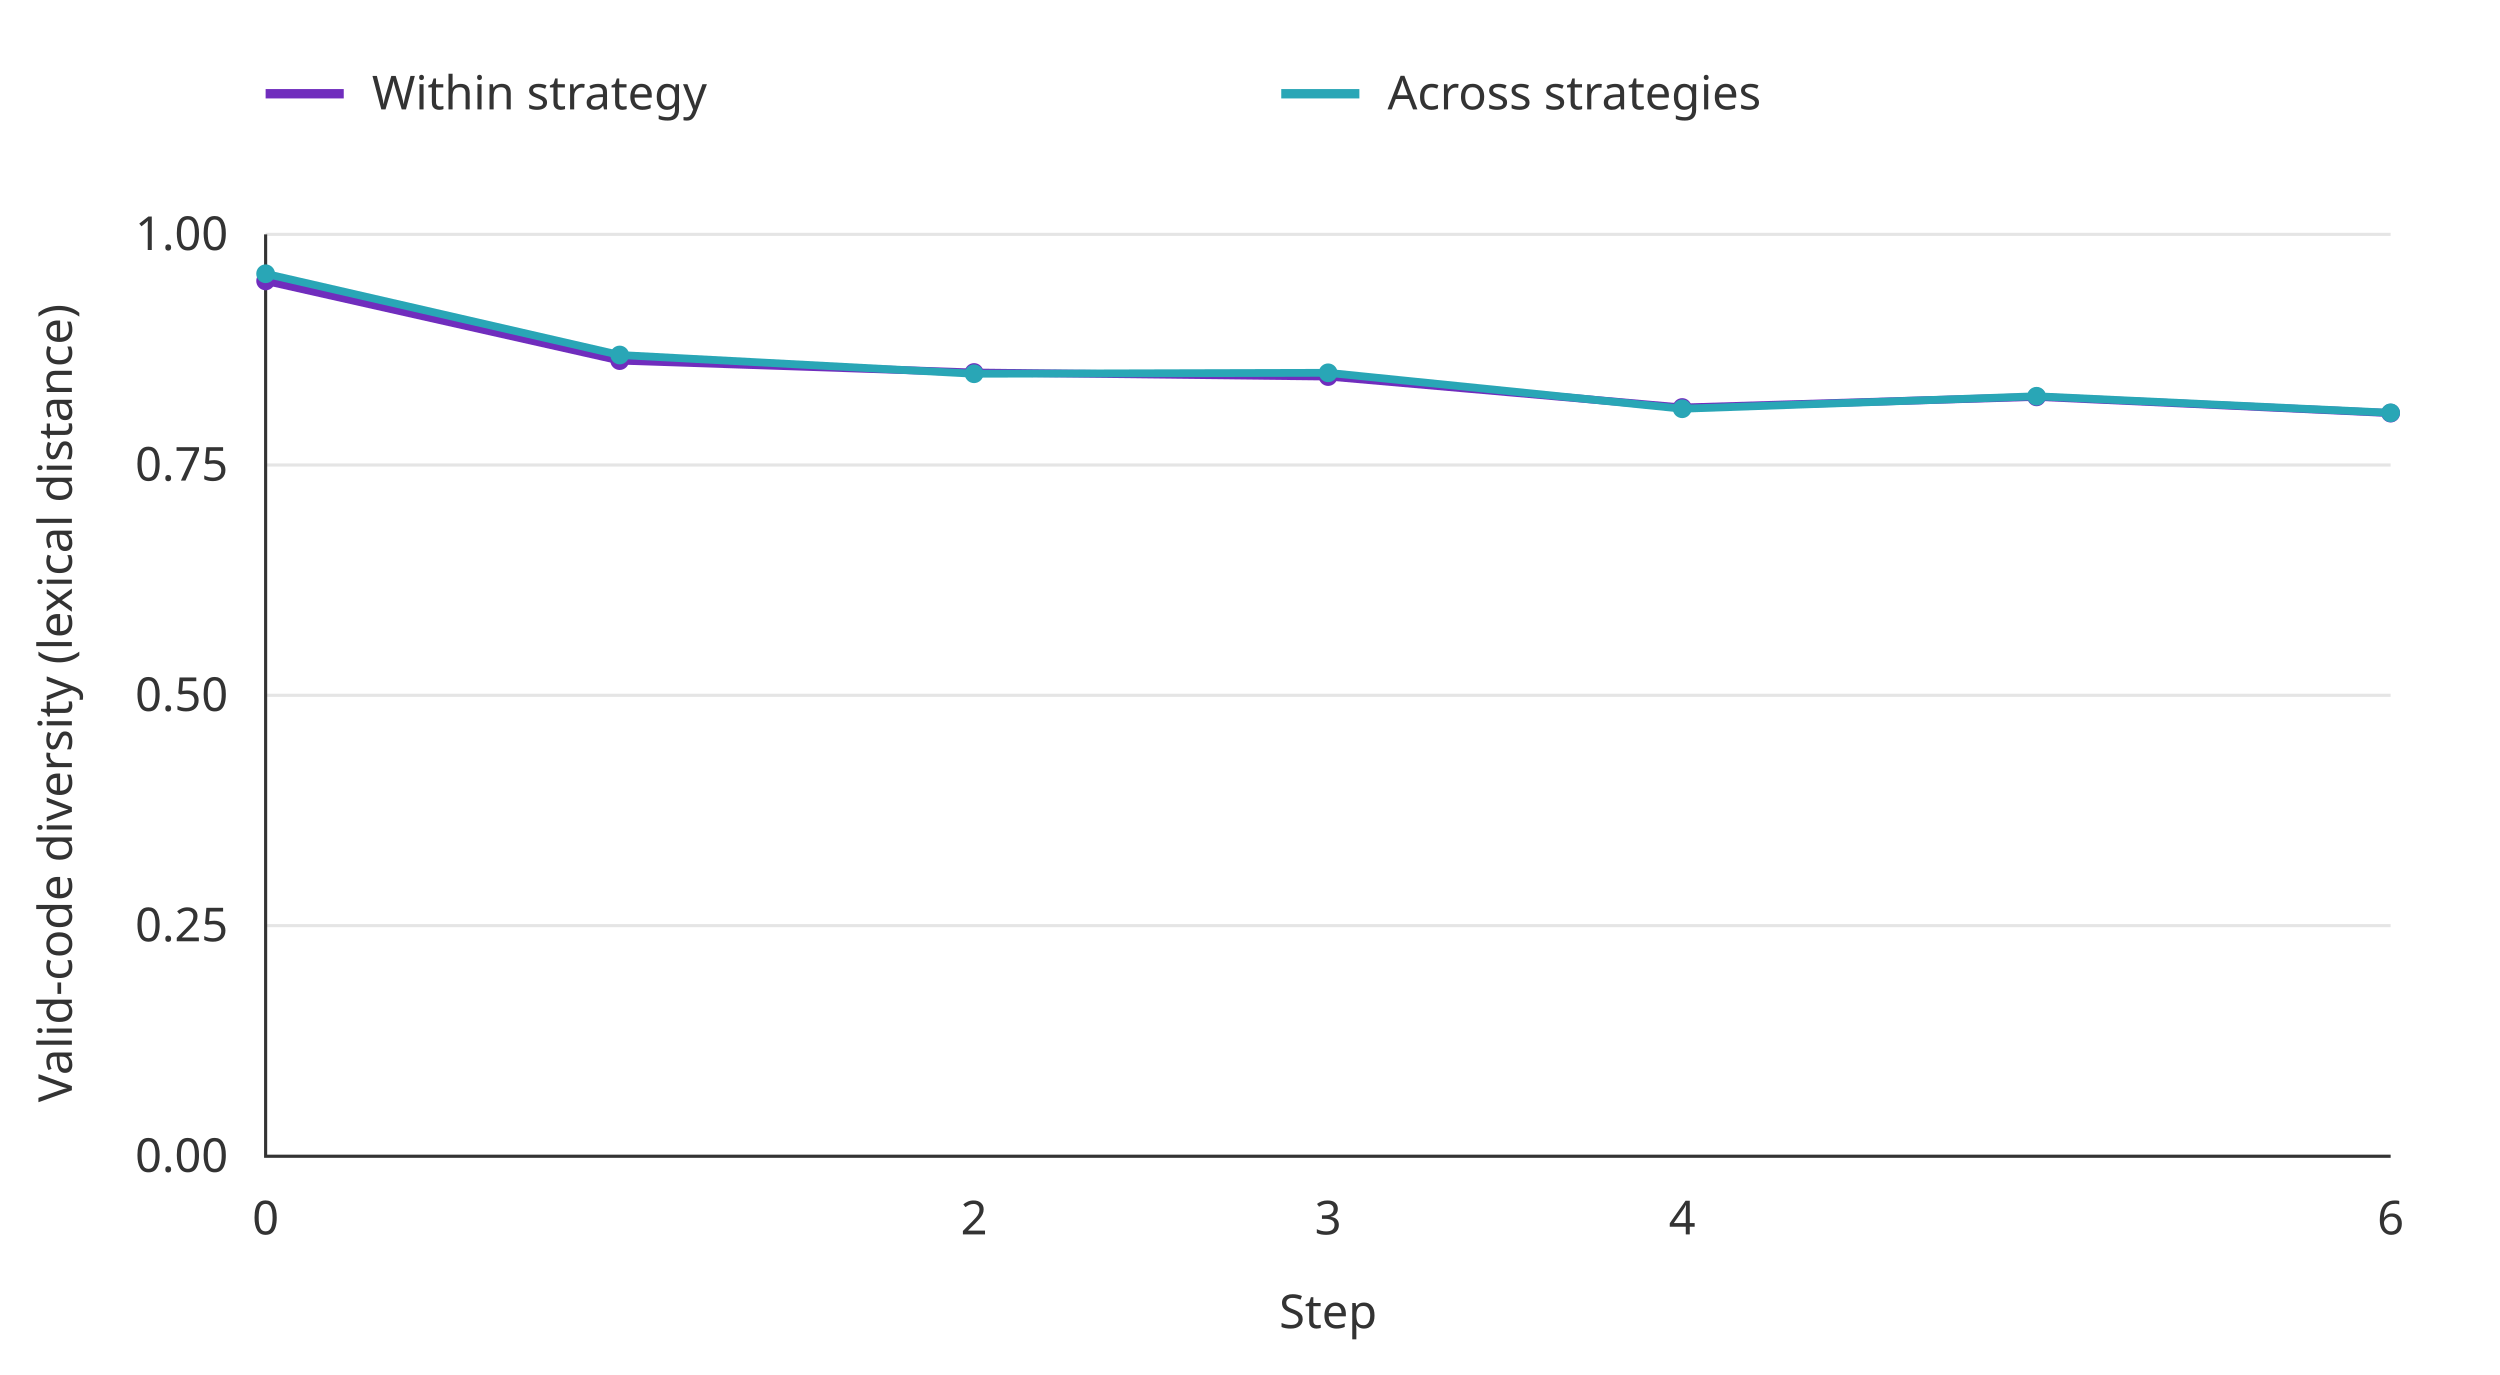
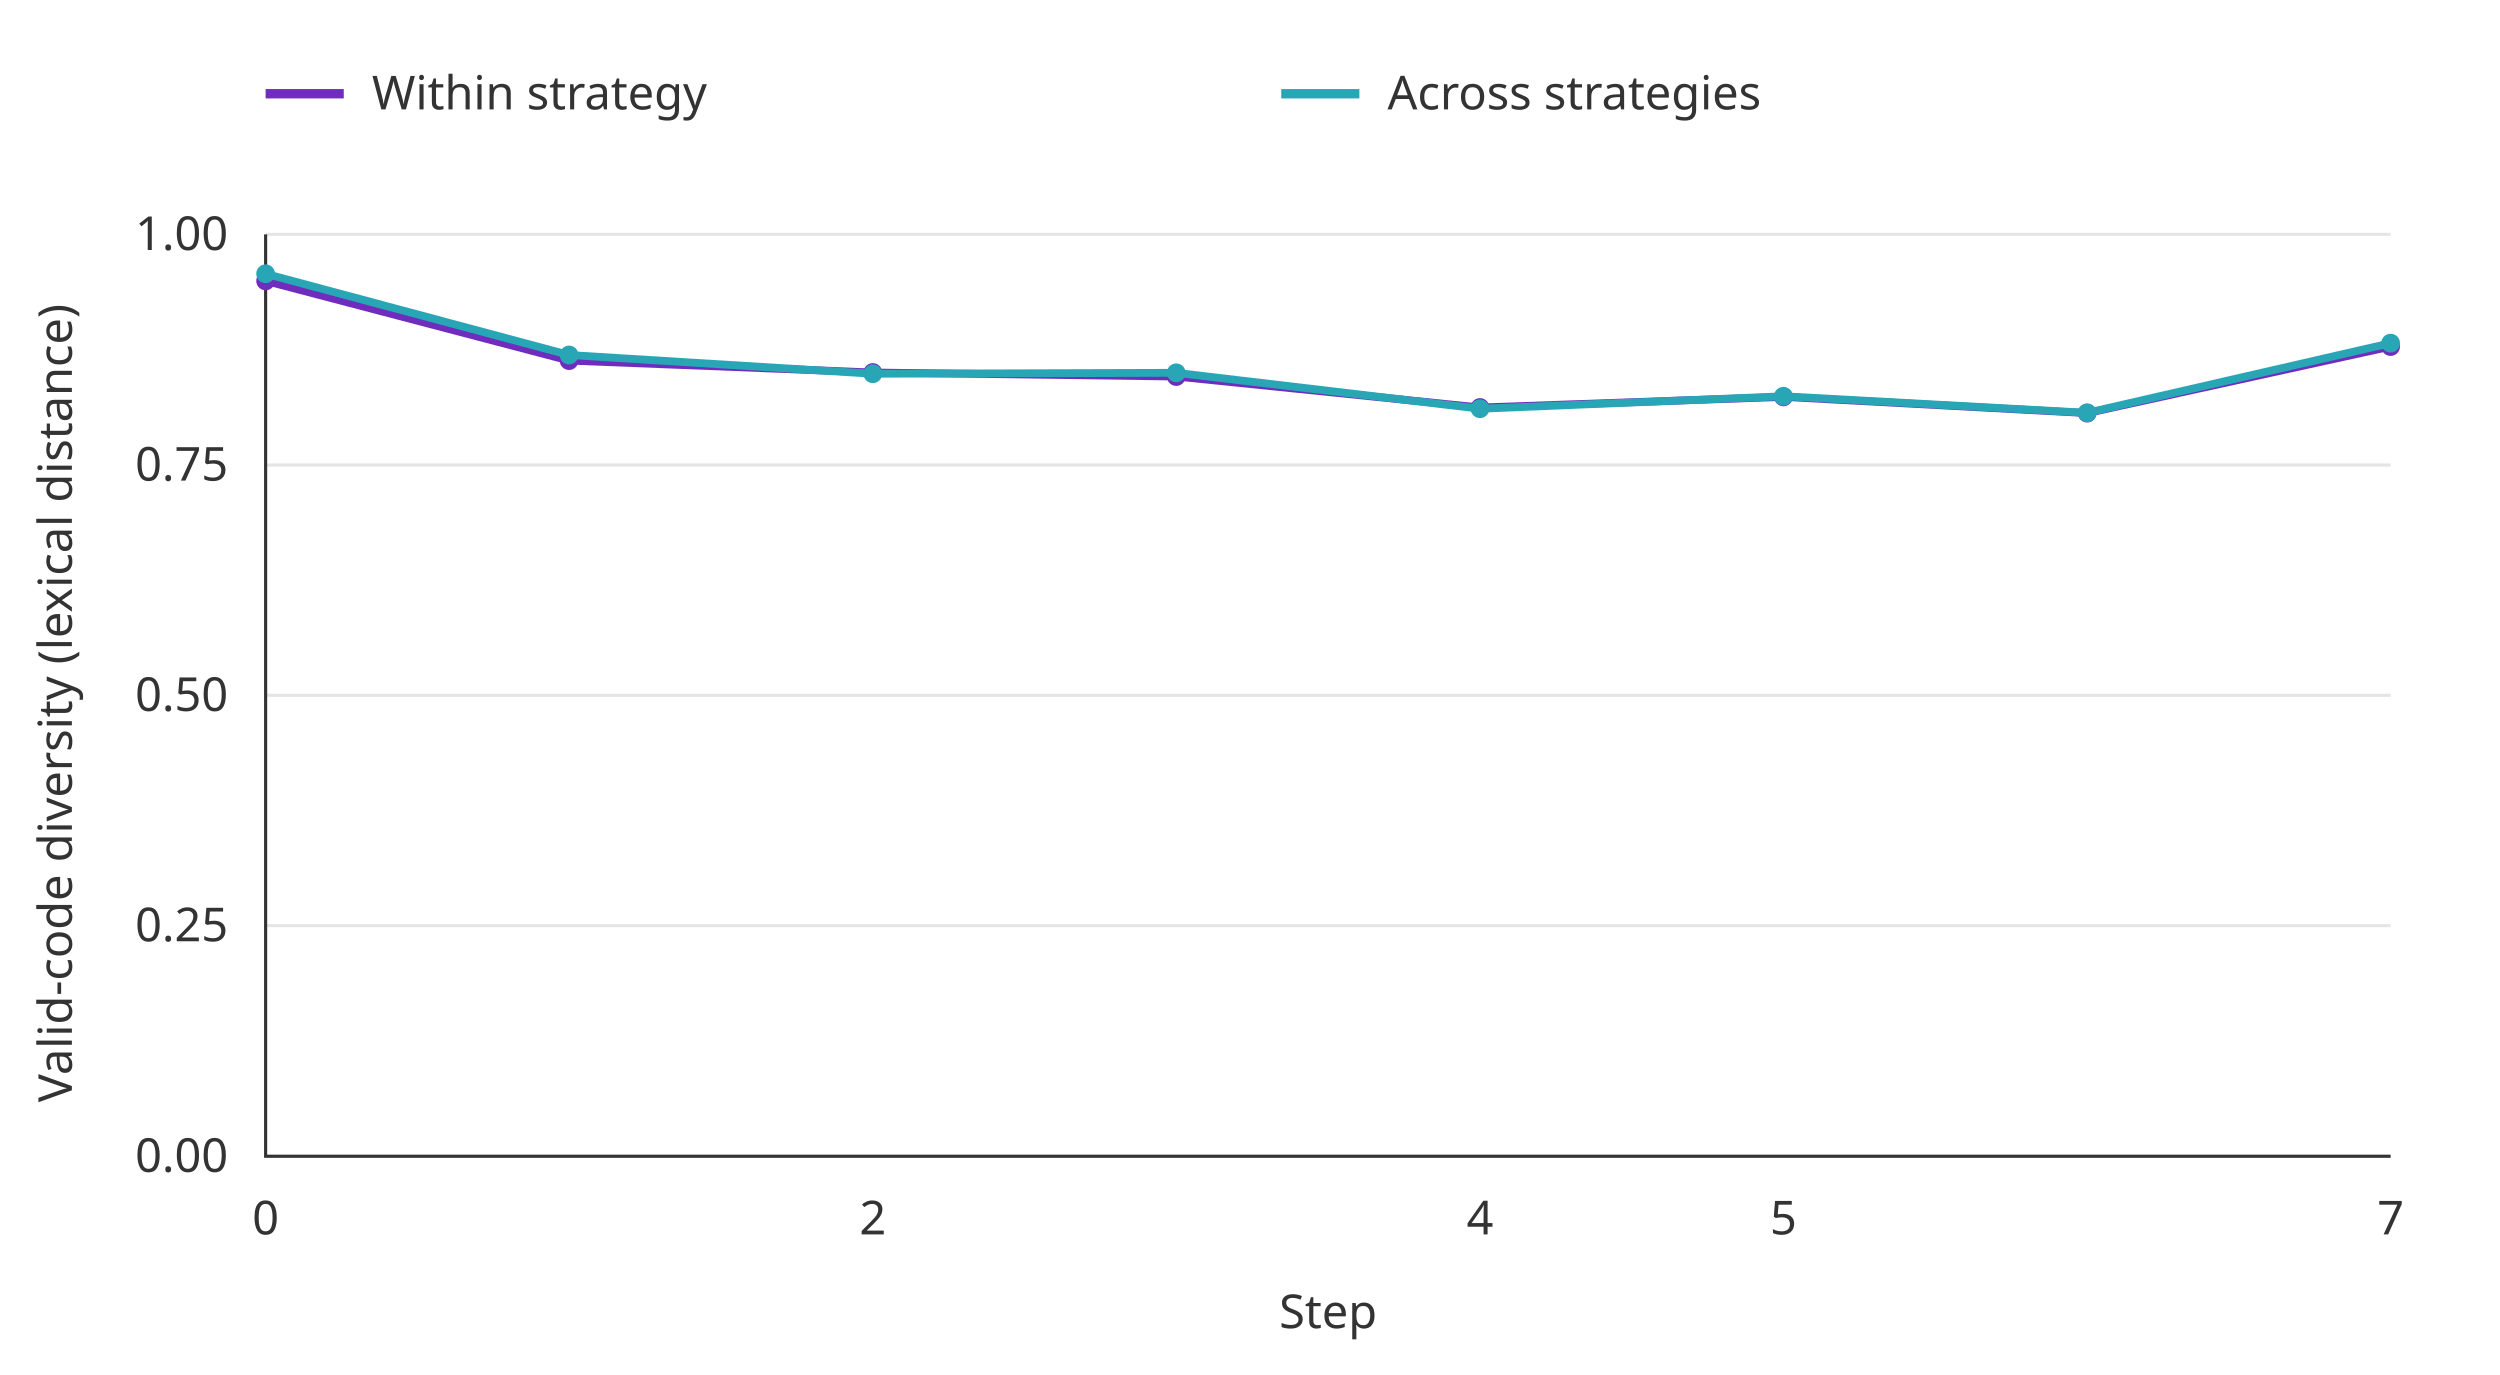
<svg xmlns="http://www.w3.org/2000/svg" width="800" height="440" viewBox="0 0 800 440">
  <rect width="100%" height="100%" fill="white" />
  <g font-family="sans-serif" font-size="15" fill="#333">
    <path d="M85,370.0 H765" stroke="#e5e5e5" />
    <text x="73" y="375.0" text-anchor="end">0.00</text>
    <path d="M85,296.2 H765" stroke="#e5e5e5" />
    <text x="73" y="301.2" text-anchor="end">0.25</text>
    <path d="M85,222.5 H765" stroke="#e5e5e5" />
    <text x="73" y="227.5" text-anchor="end">0.50</text>
    <path d="M85,148.8 H765" stroke="#e5e5e5" />
    <text x="73" y="153.8" text-anchor="end">0.75</text>
    <path d="M85,75.0 H765" stroke="#e5e5e5" />
    <text x="73" y="80.0" text-anchor="end">1.00</text>
    <text x="85.0" y="395" text-anchor="middle">0</text>
-     <text x="311.7" y="395" text-anchor="middle">2</text>
-     <text x="425.0" y="395" text-anchor="middle">3</text>
-     <text x="538.3" y="395" text-anchor="middle">4</text>
-     <text x="765.0" y="395" text-anchor="middle">6</text>
+     <text x="279.3" y="395" text-anchor="middle">2</text>
+     <text x="473.6" y="395" text-anchor="middle">4</text>
+     <text x="570.7" y="395" text-anchor="middle">5</text>
+     <text x="765.0" y="395" text-anchor="middle">7</text>
    <path d="M85,75 V370 H765" fill="none" stroke="#333" />
    <text x="425" y="425" text-anchor="middle">Step</text>
    <text transform="translate(23,225) rotate(-90)" text-anchor="middle">Valid-code diversity (lexical distance)</text>
    <path d="M85,30 h25" stroke="#702dbd" stroke-width="3" />
    <text x="119" y="35">Within strategy</text>
    <circle cx="85.0" cy="89.9" r="3" fill="#702dbd" />
-     <circle cx="198.3" cy="115.4" r="3" fill="#702dbd" />
-     <circle cx="311.7" cy="119.2" r="3" fill="#702dbd" />
-     <circle cx="425.0" cy="120.5" r="3" fill="#702dbd" />
-     <circle cx="538.3" cy="130.4" r="3" fill="#702dbd" />
-     <circle cx="651.7" cy="127.0" r="3" fill="#702dbd" />
-     <circle cx="765.0" cy="132.2" r="3" fill="#702dbd" />
-     <polyline points="85.0,89.9 198.3,115.4 311.7,119.2 425.0,120.5 538.3,130.4 651.7,127.0 765.0,132.2" fill="none" stroke="#702dbd" stroke-width="2.5" />
+     <circle cx="182.1" cy="115.4" r="3" fill="#702dbd" />
+     <circle cx="279.3" cy="119.2" r="3" fill="#702dbd" />
+     <circle cx="376.4" cy="120.5" r="3" fill="#702dbd" />
+     <circle cx="473.6" cy="130.4" r="3" fill="#702dbd" />
+     <circle cx="570.7" cy="127.0" r="3" fill="#702dbd" />
+     <circle cx="667.9" cy="132.2" r="3" fill="#702dbd" />
+     <circle cx="765.0" cy="110.9" r="3" fill="#702dbd" />
+     <polyline points="85.0,89.9 182.1,115.4 279.3,119.2 376.4,120.5 473.6,130.4 570.7,127.0 667.9,132.2 765.0,110.9" fill="none" stroke="#702dbd" stroke-width="2.5" />
    <path d="M410,30 h25" stroke="#29a6b6" stroke-width="3" />
    <text x="444" y="35">Across strategies</text>
    <circle cx="85.0" cy="87.6" r="3" fill="#29a6b6" />
-     <circle cx="198.3" cy="113.6" r="3" fill="#29a6b6" />
-     <circle cx="311.7" cy="119.6" r="3" fill="#29a6b6" />
-     <circle cx="425.0" cy="119.3" r="3" fill="#29a6b6" />
-     <circle cx="538.3" cy="130.8" r="3" fill="#29a6b6" />
-     <circle cx="651.7" cy="126.8" r="3" fill="#29a6b6" />
-     <circle cx="765.0" cy="132.1" r="3" fill="#29a6b6" />
-     <polyline points="85.0,87.6 198.3,113.6 311.7,119.6 425.0,119.3 538.3,130.8 651.7,126.8 765.0,132.1" fill="none" stroke="#29a6b6" stroke-width="2.5" />
+     <circle cx="182.1" cy="113.6" r="3" fill="#29a6b6" />
+     <circle cx="279.3" cy="119.6" r="3" fill="#29a6b6" />
+     <circle cx="376.4" cy="119.3" r="3" fill="#29a6b6" />
+     <circle cx="473.6" cy="130.8" r="3" fill="#29a6b6" />
+     <circle cx="570.7" cy="126.8" r="3" fill="#29a6b6" />
+     <circle cx="667.9" cy="132.1" r="3" fill="#29a6b6" />
+     <circle cx="765.0" cy="109.8" r="3" fill="#29a6b6" />
+     <polyline points="85.0,87.6 182.1,113.6 279.3,119.6 376.4,119.3 473.6,130.8 570.7,126.8 667.9,132.1 765.0,109.8" fill="none" stroke="#29a6b6" stroke-width="2.5" />
  </g>
</svg>
